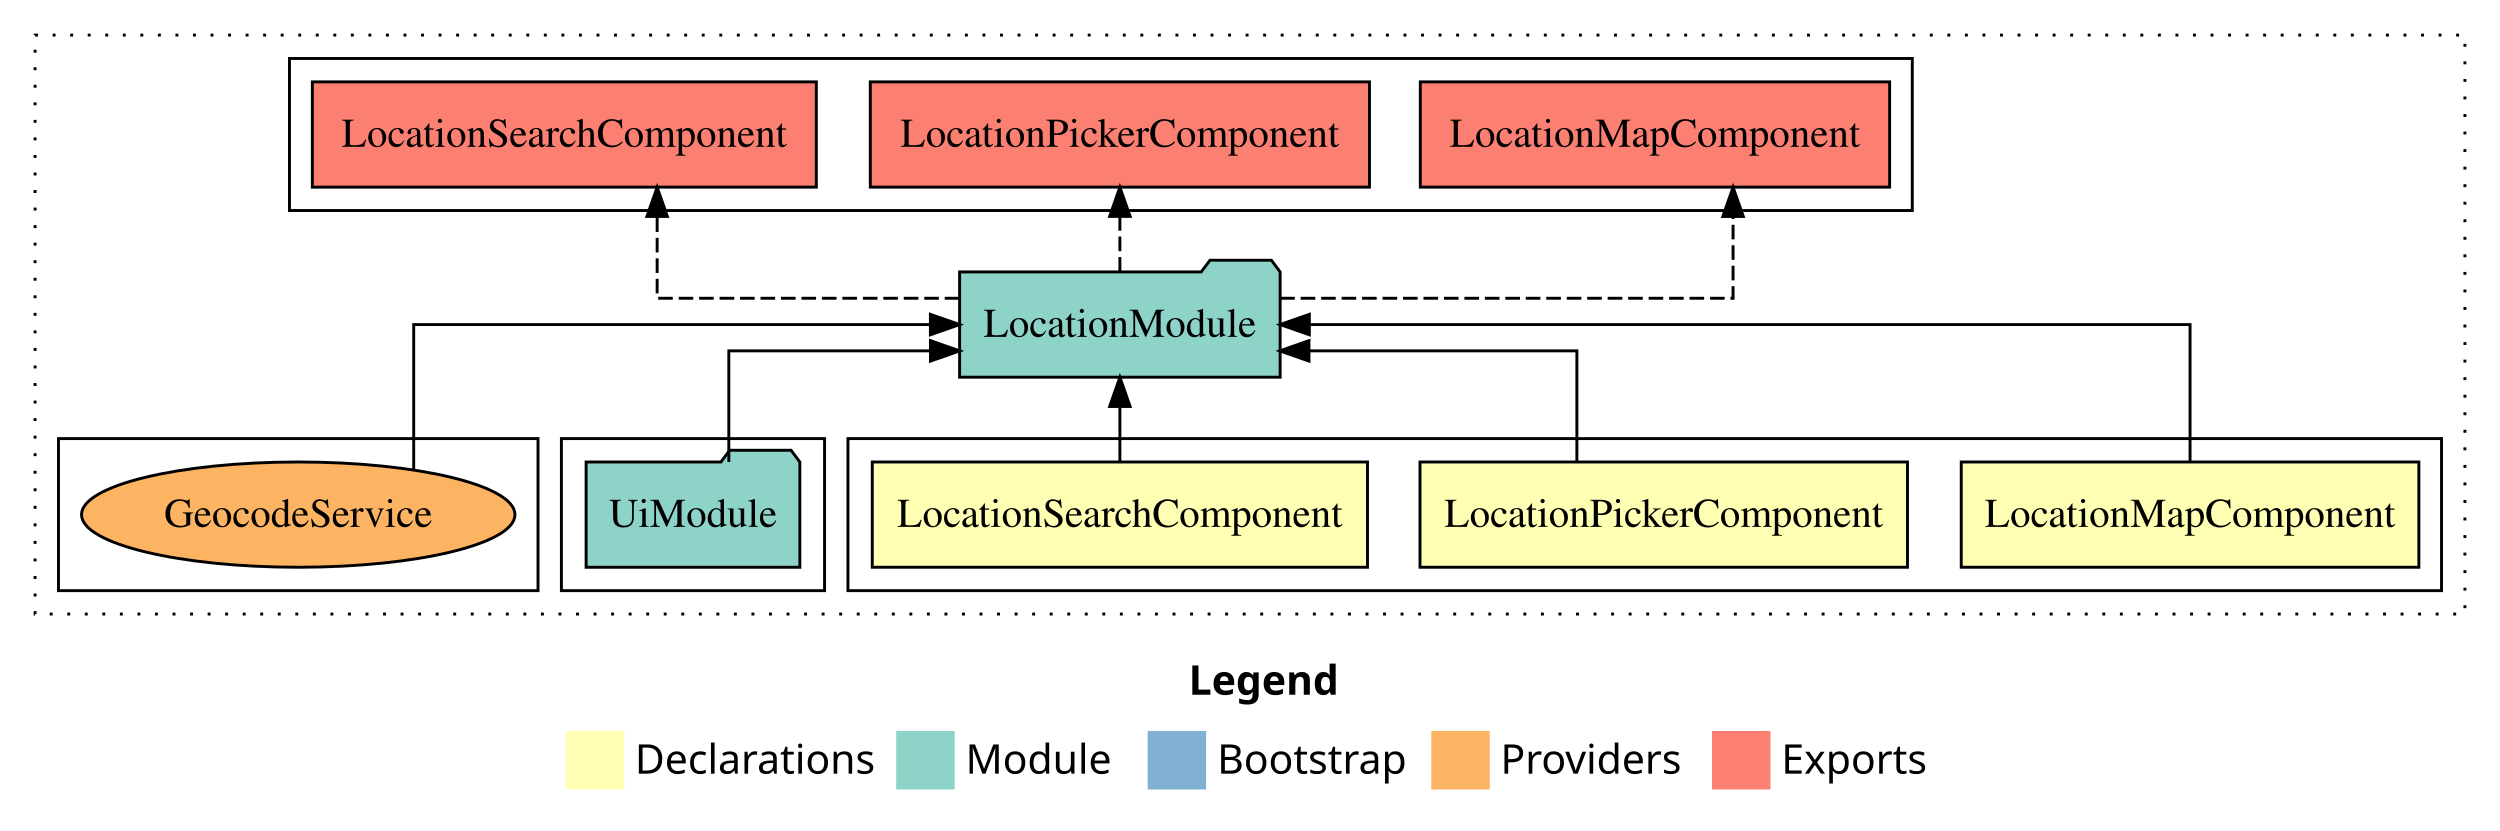
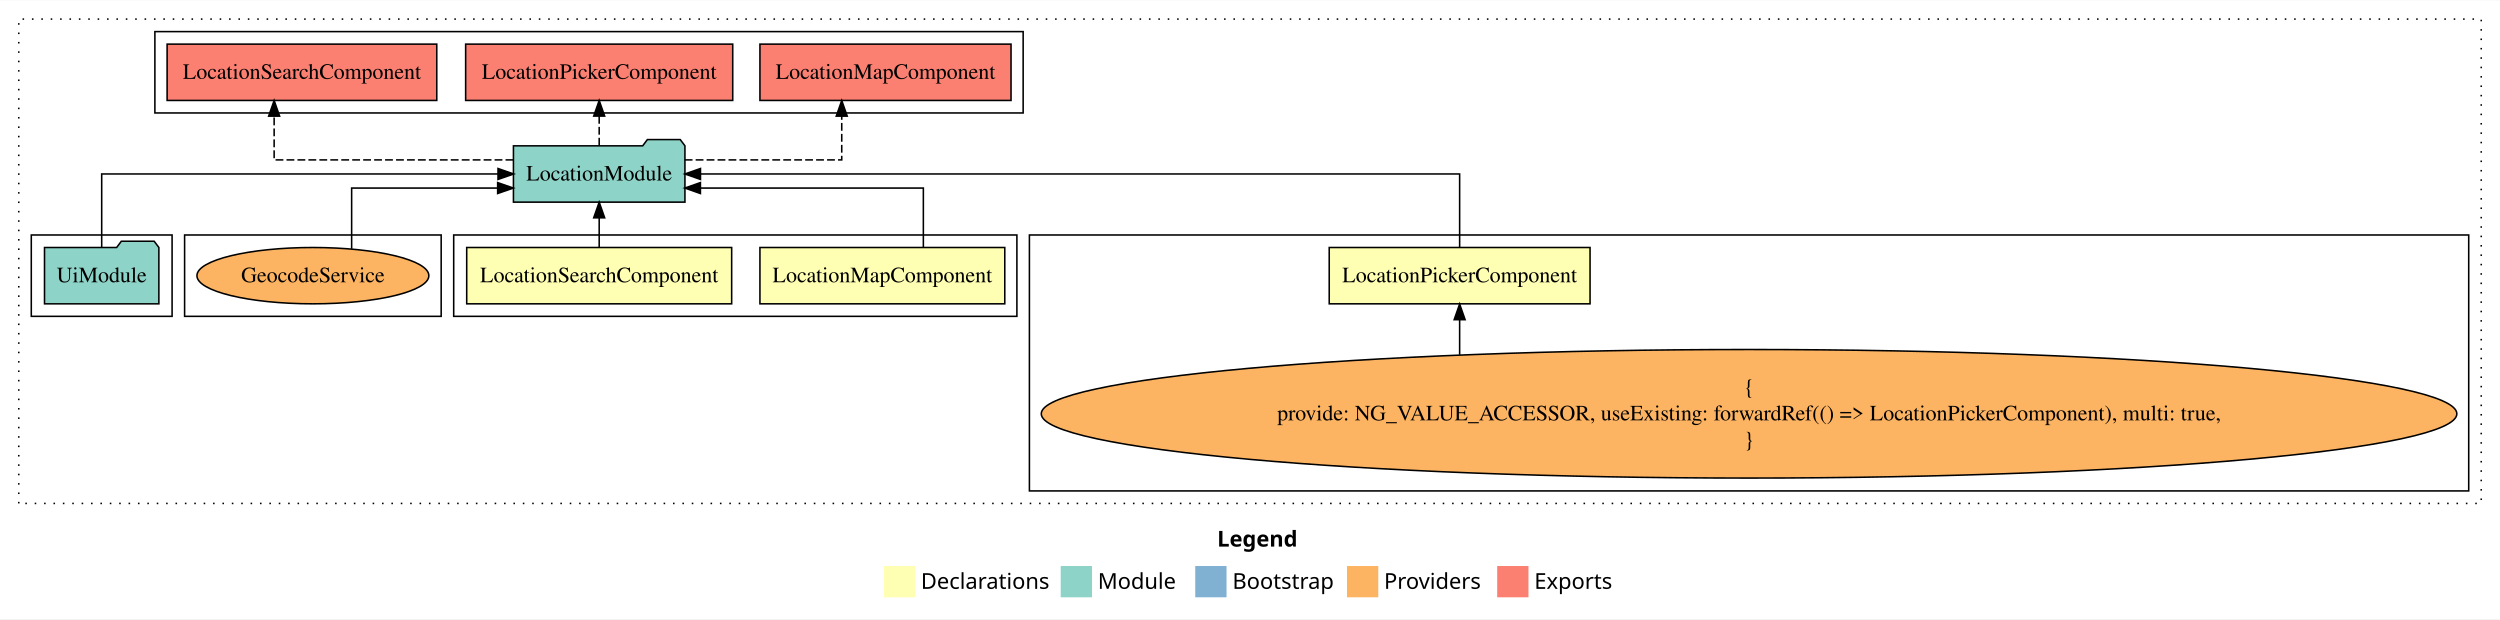
- <svg xmlns="http://www.w3.org/2000/svg" width="855pt" height="284pt" viewBox="0.00 0.00 855.00 284.00">
-   <g id="graph0" class="graph" transform="scale(1 1) rotate(0) translate(4 280)">
-     <polygon fill="#ffffff" stroke="transparent" points="-4,4 -4,-280 851,-280 851,4 -4,4" />
-     <text text-anchor="start" x="402.509" y="-42.4" font-family="sans-serif" font-weight="bold" font-size="14.00" fill="#000000">Legend</text>
-     <polygon fill="#ffffb3" stroke="transparent" points="189.5,-10 189.5,-30 209.5,-30 209.5,-10 189.5,-10" />
-     <text text-anchor="start" x="213.129" y="-15.4" font-family="sans-serif" font-size="14.00" fill="#000000">  Declarations</text>
-     <polygon fill="#8dd3c7" stroke="transparent" points="302.5,-10 302.5,-30 322.5,-30 322.5,-10 302.5,-10" />
-     <text text-anchor="start" x="326.225" y="-15.4" font-family="sans-serif" font-size="14.00" fill="#000000">  Module</text>
-     <polygon fill="#80b1d3" stroke="transparent" points="388.5,-10 388.5,-30 408.5,-30 408.5,-10 388.5,-10" />
-     <text text-anchor="start" x="412.281" y="-15.4" font-family="sans-serif" font-size="14.00" fill="#000000">  Bootstrap</text>
-     <polygon fill="#fdb462" stroke="transparent" points="485.5,-10 485.5,-30 505.5,-30 505.5,-10 485.5,-10" />
-     <text text-anchor="start" x="509.173" y="-15.4" font-family="sans-serif" font-size="14.00" fill="#000000">  Providers</text>
-     <polygon fill="#fb8072" stroke="transparent" points="581.5,-10 581.5,-30 601.5,-30 601.5,-10 581.5,-10" />
-     <text text-anchor="start" x="605.226" y="-15.4" font-family="sans-serif" font-size="14.00" fill="#000000">  Exports</text>
+ <svg xmlns="http://www.w3.org/2000/svg" width="1598pt" height="396pt" viewBox="0.00 0.00 1598.00 395.59">
+   <g id="graph0" class="graph" transform="scale(1 1) rotate(0) translate(4 391.59)">
+     <polygon fill="white" stroke="transparent" points="-4,4 -4,-391.59 1594,-391.59 1594,4 -4,4" />
+     <text text-anchor="start" x="774.01" y="-42.4" font-family="sans-serif" font-weight="bold" font-size="14.00">Legend</text>
+     <polygon fill="#ffffb3" stroke="transparent" points="561,-10 561,-30 581,-30 581,-10 561,-10" />
+     <text text-anchor="start" x="584.63" y="-15.4" font-family="sans-serif" font-size="14.00">  Declarations</text>
+     <polygon fill="#8dd3c7" stroke="transparent" points="674,-10 674,-30 694,-30 694,-10 674,-10" />
+     <text text-anchor="start" x="697.73" y="-15.4" font-family="sans-serif" font-size="14.00">  Module</text>
+     <polygon fill="#80b1d3" stroke="transparent" points="760,-10 760,-30 780,-30 780,-10 760,-10" />
+     <text text-anchor="start" x="783.78" y="-15.4" font-family="sans-serif" font-size="14.00">  Bootstrap</text>
+     <polygon fill="#fdb462" stroke="transparent" points="857,-10 857,-30 877,-30 877,-10 857,-10" />
+     <text text-anchor="start" x="880.67" y="-15.4" font-family="sans-serif" font-size="14.00">  Providers</text>
+     <polygon fill="#fb8072" stroke="transparent" points="953,-10 953,-30 973,-30 973,-10 953,-10" />
+     <text text-anchor="start" x="976.73" y="-15.4" font-family="sans-serif" font-size="14.00">  Exports</text>
    <g id="clust1" class="cluster">
-       <polygon fill="none" stroke="#000000" stroke-dasharray="1,5" points="8,-70 8,-268 839,-268 839,-70 8,-70" />
+       <polygon fill="none" stroke="black" stroke-dasharray="1,5" points="8,-70 8,-379.59 1582,-379.59 1582,-70 8,-70" />
+     </g>
+     <g id="clust4" class="cluster">
+       <polygon fill="none" stroke="black" points="654,-78 654,-241.59 1574,-241.59 1574,-78 654,-78" />
    </g>
    <g id="clust2" class="cluster">
-       <polygon fill="none" stroke="#000000" points="286,-78 286,-130 831,-130 831,-78 286,-78" />
+       <polygon fill="none" stroke="black" points="286,-189.59 286,-241.59 646,-241.59 646,-189.59 286,-189.59" />
+     </g>
+     <g id="clust9" class="cluster">
+       <polygon fill="none" stroke="black" points="114,-189.59 114,-241.59 278,-241.59 278,-189.59 114,-189.59" />
+     </g>
+     <g id="clust7" class="cluster">
+       <polygon fill="none" stroke="black" points="95,-319.59 95,-371.59 650,-371.59 650,-319.59 95,-319.59" />
    </g>
    <g id="clust6" class="cluster">
-       <polygon fill="none" stroke="#000000" points="188,-78 188,-130 278,-130 278,-78 188,-78" />
-     </g>
-     <g id="clust7" class="cluster">
-       <polygon fill="none" stroke="#000000" points="95,-208 95,-260 650,-260 650,-208 95,-208" />
-     </g>
-     <g id="clust9" class="cluster">
-       <polygon fill="none" stroke="#000000" points="16,-78 16,-130 180,-130 180,-78 16,-78" />
+       <polygon fill="none" stroke="black" points="16,-189.59 16,-241.59 106,-241.59 106,-189.59 16,-189.59" />
    </g>
    <g id="node1" class="node">
-       <polygon fill="#ffffb3" stroke="#000000" points="823.255,-122 666.745,-122 666.745,-86 823.255,-86 823.255,-122" />
-       <text text-anchor="middle" x="745" y="-99.8" font-family="Times,serif" font-size="14.00" fill="#000000">LocationMapComponent</text>
+       <polygon fill="#ffffb3" stroke="black" points="638.25,-233.59 481.75,-233.59 481.75,-197.59 638.25,-197.59 638.25,-233.59" />
+       <text text-anchor="middle" x="560" y="-211.39" font-family="Times,serif" font-size="14.00">LocationMapComponent</text>
    </g>
    <g id="node4" class="node">
-       <polygon fill="#8dd3c7" stroke="#000000" points="433.813,-187 430.813,-191 409.813,-191 406.813,-187 324.187,-187 324.187,-151 433.813,-151 433.813,-187" />
-       <text text-anchor="middle" x="379" y="-164.8" font-family="Times,serif" font-size="14.00" fill="#000000">LocationModule</text>
+       <polygon fill="#8dd3c7" stroke="black" points="433.81,-298.59 430.81,-302.59 409.81,-302.59 406.81,-298.59 324.19,-298.59 324.19,-262.59 433.81,-262.59 433.81,-298.59" />
+       <text text-anchor="middle" x="379" y="-276.39" font-family="Times,serif" font-size="14.00">LocationModule</text>
    </g>
    <g id="edge1" class="edge">
-       <path fill="none" stroke="#000000" d="M745,-122.106C745,-141.339 745,-169 745,-169 745,-169 443.794,-169 443.794,-169" />
-       <polygon fill="#000000" stroke="#000000" points="443.794,-165.5 433.794,-169 443.794,-172.5 443.794,-165.5" />
+       <path fill="none" stroke="black" d="M586.21,-233.62C586.21,-249.99 586.21,-271.59 586.21,-271.59 586.21,-271.59 443.71,-271.59 443.71,-271.59" />
+       <polygon fill="black" stroke="black" points="443.71,-268.09 433.71,-271.59 443.71,-275.09 443.71,-268.09" />
    </g>
    <g id="node2" class="node">
-       <polygon fill="#ffffb3" stroke="#000000" points="648.359,-122 481.642,-122 481.642,-86 648.359,-86 648.359,-122" />
-       <text text-anchor="middle" x="565" y="-99.8" font-family="Times,serif" font-size="14.00" fill="#000000">LocationPickerComponent</text>
+       <polygon fill="#ffffb3" stroke="black" points="1012.36,-233.59 845.64,-233.59 845.64,-197.59 1012.36,-197.59 1012.36,-233.59" />
+       <text text-anchor="middle" x="929" y="-211.39" font-family="Times,serif" font-size="14.00">LocationPickerComponent</text>
    </g>
    <g id="edge2" class="edge">
-       <path fill="none" stroke="#000000" d="M535.291,-122.027C535.291,-138.398 535.291,-160 535.291,-160 535.291,-160 443.663,-160 443.663,-160" />
-       <polygon fill="#000000" stroke="#000000" points="443.663,-156.5 433.663,-160 443.663,-163.5 443.663,-156.5" />
+       <path fill="none" stroke="black" d="M929,-233.7C929,-252.93 929,-280.59 929,-280.59 929,-280.59 443.75,-280.59 443.75,-280.59" />
+       <polygon fill="black" stroke="black" points="443.75,-277.09 433.75,-280.59 443.75,-284.09 443.75,-277.09" />
    </g>
    <g id="node3" class="node">
-       <polygon fill="#ffffb3" stroke="#000000" points="463.683,-122 294.317,-122 294.317,-86 463.683,-86 463.683,-122" />
-       <text text-anchor="middle" x="379" y="-99.8" font-family="Times,serif" font-size="14.00" fill="#000000">LocationSearchComponent</text>
+       <polygon fill="#ffffb3" stroke="black" points="463.68,-233.59 294.32,-233.59 294.32,-197.59 463.68,-197.59 463.68,-233.59" />
+       <text text-anchor="middle" x="379" y="-211.39" font-family="Times,serif" font-size="14.00">LocationSearchComponent</text>
+     </g>
+     <g id="edge4" class="edge">
+       <path fill="none" stroke="black" d="M379,-233.7C379,-233.7 379,-252.58 379,-252.58" />
+       <polygon fill="black" stroke="black" points="375.5,-252.58 379,-262.58 382.5,-252.58 375.5,-252.58" />
+     </g>
+     <g id="node7" class="node">
+       <polygon fill="#fb8072" stroke="black" points="642.25,-363.59 481.75,-363.59 481.75,-327.59 642.25,-327.59 642.25,-363.59" />
+       <text text-anchor="middle" x="562" y="-341.39" font-family="Times,serif" font-size="14.00">LocationMapComponent </text>
+     </g>
+     <g id="edge6" class="edge">
+       <path fill="none" stroke="black" stroke-dasharray="5,2" d="M433.66,-289.59C478.3,-289.59 534.04,-289.59 534.04,-289.59 534.04,-289.59 534.04,-317.56 534.04,-317.56" />
+       <polygon fill="black" stroke="black" points="530.54,-317.56 534.04,-327.56 537.54,-317.56 530.54,-317.56" />
+     </g>
+     <g id="node8" class="node">
+       <polygon fill="#fb8072" stroke="black" points="464.36,-363.59 293.64,-363.59 293.64,-327.59 464.36,-327.59 464.36,-363.59" />
+       <text text-anchor="middle" x="379" y="-341.39" font-family="Times,serif" font-size="14.00">LocationPickerComponent </text>
+     </g>
+     <g id="edge7" class="edge">
+       <path fill="none" stroke="black" stroke-dasharray="5,2" d="M379,-298.7C379,-298.7 379,-317.58 379,-317.58" />
+       <polygon fill="black" stroke="black" points="375.5,-317.58 379,-327.58 382.5,-317.58 375.5,-317.58" />
+     </g>
+     <g id="node9" class="node">
+       <polygon fill="#fb8072" stroke="black" points="275.18,-363.59 102.82,-363.59 102.82,-327.59 275.18,-327.59 275.18,-363.59" />
+       <text text-anchor="middle" x="189" y="-341.39" font-family="Times,serif" font-size="14.00">LocationSearchComponent </text>
+     </g>
+     <g id="edge8" class="edge">
+       <path fill="none" stroke="black" stroke-dasharray="5,2" d="M324.14,-289.59C262.58,-289.59 171.23,-289.59 171.23,-289.59 171.23,-289.59 171.23,-317.56 171.23,-317.56" />
+       <polygon fill="black" stroke="black" points="167.73,-317.56 171.23,-327.56 174.73,-317.56 167.73,-317.56" />
+     </g>
+     <g id="node5" class="node">
+       <ellipse fill="#fdb462" stroke="black" cx="1114" cy="-127.3" rx="452.42" ry="41.09" />
+       <text text-anchor="middle" x="1114" y="-139.9" font-family="Times,serif" font-size="14.00">{</text>
+       <text text-anchor="middle" x="1114" y="-123.1" font-family="Times,serif" font-size="14.00">    provide: NG_VALUE_ACCESSOR, useExisting: forwardRef(() =&gt; LocationPickerComponent), multi: true,</text>
+       <text text-anchor="middle" x="1114" y="-106.3" font-family="Times,serif" font-size="14.00">}</text>
    </g>
    <g id="edge3" class="edge">
-       <path fill="none" stroke="#000000" d="M379,-122.106C379,-122.106 379,-140.991 379,-140.991" />
-       <polygon fill="#000000" stroke="#000000" points="375.5,-140.991 379,-150.991 382.5,-140.991 375.5,-140.991" />
+       <path fill="none" stroke="black" d="M929,-165C929,-165 929,-187.45 929,-187.45" />
+       <polygon fill="black" stroke="black" points="925.5,-187.45 929,-197.45 932.5,-187.45 925.5,-187.45" />
    </g>
    <g id="node6" class="node">
-       <polygon fill="#fb8072" stroke="#000000" points="642.255,-252 481.745,-252 481.745,-216 642.255,-216 642.255,-252" />
-       <text text-anchor="middle" x="562" y="-229.8" font-family="Times,serif" font-size="14.00" fill="#000000">LocationMapComponent </text>
+       <polygon fill="#8dd3c7" stroke="black" points="97.55,-233.59 94.55,-237.59 73.55,-237.59 70.55,-233.59 24.45,-233.59 24.45,-197.59 97.55,-197.59 97.55,-233.59" />
+       <text text-anchor="middle" x="61" y="-211.39" font-family="Times,serif" font-size="14.00">UiModule</text>
    </g>
    <g id="edge5" class="edge">
-       <path fill="none" stroke="#000000" stroke-dasharray="5,2" d="M433.825,-178C495.96,-178 588.709,-178 588.709,-178 588.709,-178 588.709,-205.973 588.709,-205.973" />
-       <polygon fill="#000000" stroke="#000000" points="585.209,-205.973 588.709,-215.973 592.209,-205.973 585.209,-205.973" />
+       <path fill="none" stroke="black" d="M61,-233.7C61,-252.93 61,-280.59 61,-280.59 61,-280.59 314.33,-280.59 314.33,-280.59" />
+       <polygon fill="black" stroke="black" points="314.33,-284.09 324.33,-280.59 314.33,-277.09 314.33,-284.09" />
    </g>
-     <g id="node7" class="node">
-       <polygon fill="#fb8072" stroke="#000000" points="464.359,-252 293.641,-252 293.641,-216 464.359,-216 464.359,-252" />
-       <text text-anchor="middle" x="379" y="-229.8" font-family="Times,serif" font-size="14.00" fill="#000000">LocationPickerComponent </text>
+     <g id="node10" class="node">
+       <ellipse fill="#fdb462" stroke="black" cx="196" cy="-215.59" rx="74.12" ry="18" />
+       <text text-anchor="middle" x="196" y="-211.39" font-family="Times,serif" font-size="14.00">GeocodeService</text>
    </g>
-     <g id="edge6" class="edge">
-       <path fill="none" stroke="#000000" stroke-dasharray="5,2" d="M379,-187.106C379,-187.106 379,-205.991 379,-205.991" />
-       <polygon fill="#000000" stroke="#000000" points="375.5,-205.991 379,-215.991 382.5,-205.991 375.5,-205.991" />
-     </g>
-     <g id="node8" class="node">
-       <polygon fill="#fb8072" stroke="#000000" points="275.183,-252 102.817,-252 102.817,-216 275.183,-216 275.183,-252" />
-       <text text-anchor="middle" x="189" y="-229.8" font-family="Times,serif" font-size="14.00" fill="#000000">LocationSearchComponent </text>
-     </g>
-     <g id="edge7" class="edge">
-       <path fill="none" stroke="#000000" stroke-dasharray="5,2" d="M324.093,-178C278.385,-178 220.742,-178 220.742,-178 220.742,-178 220.742,-205.973 220.742,-205.973" />
-       <polygon fill="#000000" stroke="#000000" points="217.242,-205.973 220.742,-215.973 224.242,-205.973 217.242,-205.973" />
-     </g>
-     <g id="node5" class="node">
-       <polygon fill="#8dd3c7" stroke="#000000" points="269.548,-122 266.548,-126 245.548,-126 242.548,-122 196.452,-122 196.452,-86 269.548,-86 269.548,-122" />
-       <text text-anchor="middle" x="233" y="-99.8" font-family="Times,serif" font-size="14.00" fill="#000000">UiModule</text>
-     </g>
-     <g id="edge4" class="edge">
-       <path fill="none" stroke="#000000" d="M245.258,-122.027C245.258,-138.398 245.258,-160 245.258,-160 245.258,-160 314.216,-160 314.216,-160" />
-       <polygon fill="#000000" stroke="#000000" points="314.216,-163.5 324.216,-160 314.216,-156.5 314.216,-163.5" />
-     </g>
-     <g id="node9" class="node">
-       <ellipse fill="#fdb462" stroke="#000000" cx="98" cy="-104" rx="74.118" ry="18" />
-       <text text-anchor="middle" x="98" y="-99.8" font-family="Times,serif" font-size="14.00" fill="#000000">GeocodeService</text>
-     </g>
-     <g id="edge8" class="edge">
-       <path fill="none" stroke="#000000" d="M137.484,-119.404C137.484,-138.625 137.484,-169 137.484,-169 137.484,-169 314.196,-169 314.196,-169" />
-       <polygon fill="#000000" stroke="#000000" points="314.196,-172.5 324.196,-169 314.196,-165.5 314.196,-172.5" />
+     <g id="edge9" class="edge">
+       <path fill="none" stroke="black" d="M220.77,-232.7C220.77,-249.16 220.77,-271.59 220.77,-271.59 220.77,-271.59 314.1,-271.59 314.1,-271.59" />
+       <polygon fill="black" stroke="black" points="314.1,-275.09 324.1,-271.59 314.1,-268.09 314.1,-275.09" />
    </g>
  </g>
</svg>
